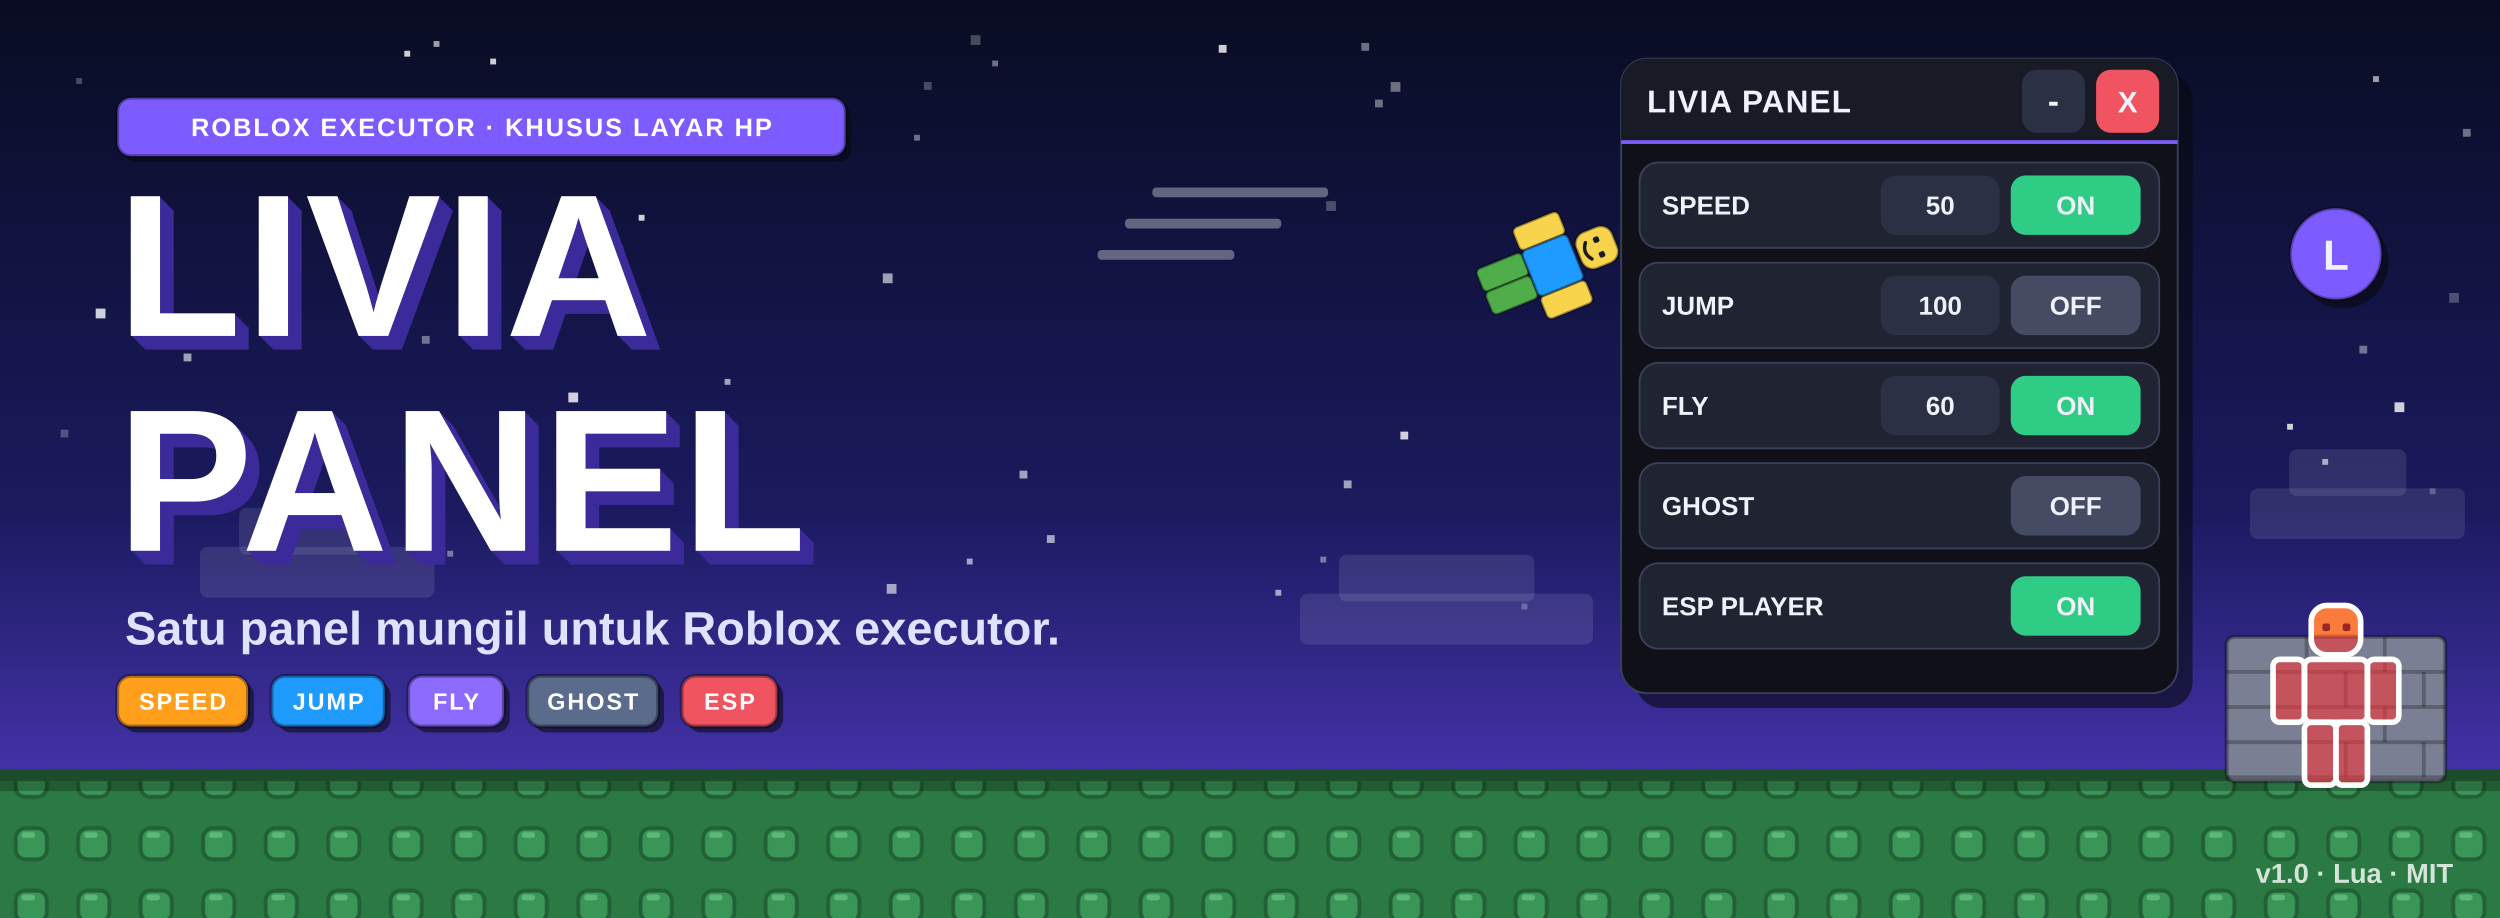
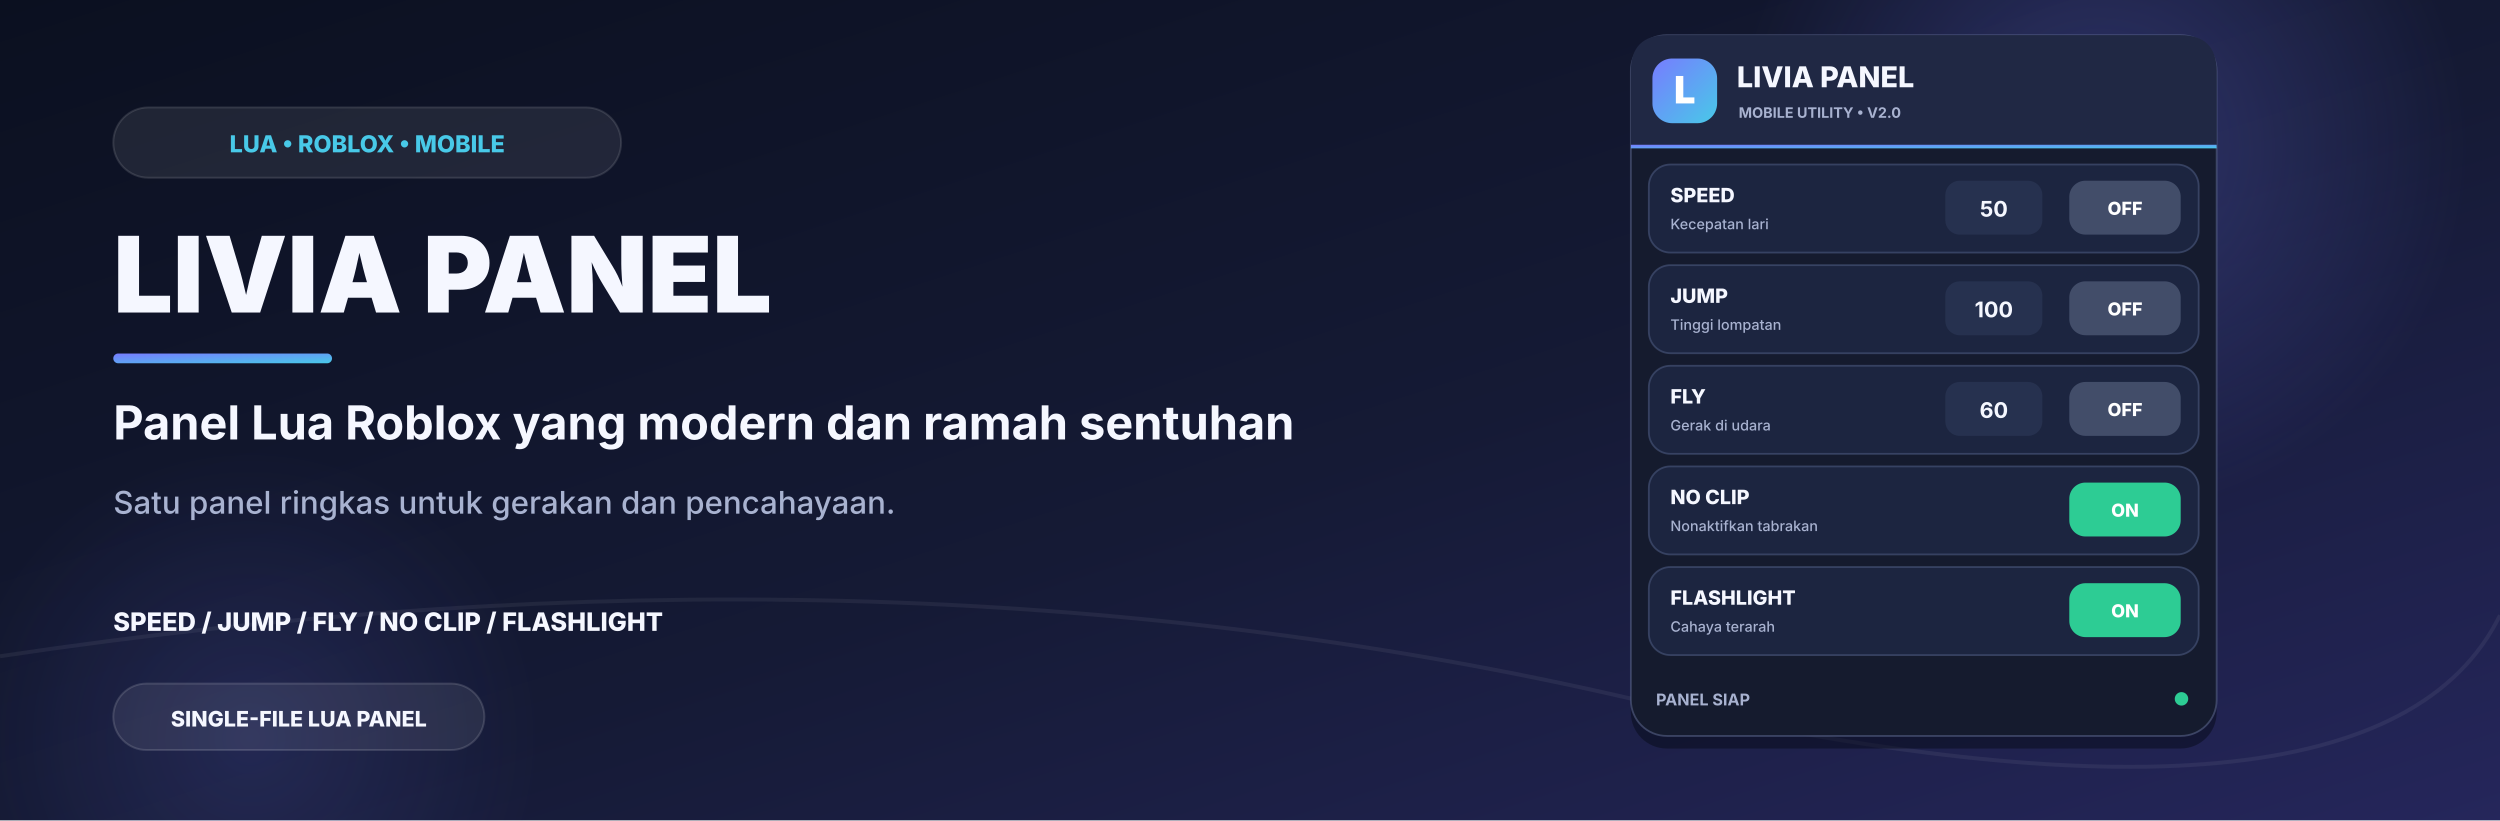
- <svg xmlns="http://www.w3.org/2000/svg" width="1280" height="470" viewBox="0 0 1280 470" role="img" aria-label="Livia Panel: panel Speed, Jump, Fly, Ghost, dan ESP untuk Roblox executor">
+ <svg xmlns="http://www.w3.org/2000/svg" width="1280" height="420" viewBox="0 0 1280 420" role="img" aria-label="Livia Panel — Panel Lua Roblox yang modern dan ramah sentuhan">
  <defs>
-     <linearGradient id="sky" x1="0" y1="0" x2="0" y2="1">
-       <stop offset="0" stop-color="#090c22" />
-       <stop offset="0.55" stop-color="#1a1a5e" />
-       <stop offset="1" stop-color="#5a3fd0" />
+     <linearGradient id="bg" x1="0" y1="0" x2="1" y2="1">
+       <stop offset="0" stop-color="#0b1020" />
+       <stop offset=".55" stop-color="#151a35" />
+       <stop offset="1" stop-color="#25265b" />
    </linearGradient>
-     <pattern id="studs" width="32" height="32" patternUnits="userSpaceOnUse">
-       <rect width="32" height="32" fill="#2c7a43" />
-       <rect x="8" y="8" width="16" height="16" rx="5" fill="#3a9657" stroke="#226036" stroke-width="2" />
-       <rect x="11" y="10" width="7" height="3" rx="1.5" fill="#6bc486" opacity="0.7" />
-     </pattern>
+     <linearGradient id="accent" x1="0" y1="0" x2="1" y2="1">
+       <stop offset="0" stop-color="#777cff" />
+       <stop offset="1" stop-color="#48c9e8" />
+     </linearGradient>
+     <radialGradient id="glow">
+       <stop offset="0" stop-color="#777cff" stop-opacity=".28" />
+       <stop offset="1" stop-color="#777cff" stop-opacity="0" />
+     </radialGradient>
  </defs>
-   <rect x="0" y="0" width="1280" height="470" rx="0" fill="url(#sky)" />
-   <rect x="495" y="286" width="3" height="3" rx="0" fill="#ffffff" opacity="0.6" />
-   <rect x="1244" y="250" width="3" height="3" rx="0" fill="#ffffff" opacity="0.25" />
-   <rect x="968" y="140" width="3" height="3" rx="0" fill="#ffffff" opacity="0.4" />
-   <rect x="971" y="284" width="5" height="5" rx="0" fill="#ffffff" opacity="0.8" />
-   <rect x="316" y="126" width="3" height="3" rx="0" fill="#ffffff" opacity="0.8" />
-   <rect x="39" y="40" width="3" height="3" rx="0" fill="#ffffff" opacity="0.25" />
-   <rect x="624" y="23" width="4" height="4" rx="0" fill="#ffffff" opacity="0.8" />
-   <rect x="1226" y="206" width="5" height="5" rx="0" fill="#ffffff" opacity="0.8" />
-   <rect x="1189" y="235" width="3" height="3" rx="0" fill="#ffffff" opacity="0.6" />
-   <rect x="207" y="26" width="3" height="3" rx="0" fill="#ffffff" opacity="0.8" />
-   <rect x="452" y="140" width="5" height="5" rx="0" fill="#ffffff" opacity="0.6" />
-   <rect x="870" y="267" width="5" height="5" rx="0" fill="#ffffff" opacity="0.6" />
-   <rect x="1101" y="307" width="5" height="5" rx="0" fill="#ffffff" opacity="0.4" />
-   <rect x="697" y="22" width="4" height="4" rx="0" fill="#ffffff" opacity="0.4" />
-   <rect x="676" y="285" width="3" height="3" rx="0" fill="#ffffff" opacity="0.4" />
-   <rect x="1182" y="144" width="4" height="4" rx="0" fill="#ffffff" opacity="0.25" />
-   <rect x="137" y="254" width="5" height="5" rx="0" fill="#ffffff" opacity="0.25" />
-   <rect x="712" y="42" width="5" height="5" rx="0" fill="#ffffff" opacity="0.4" />
-   <rect x="49" y="158" width="5" height="5" rx="0" fill="#ffffff" opacity="0.8" />
-   <rect x="251" y="30" width="3" height="3" rx="0" fill="#ffffff" opacity="0.8" />
-   <rect x="1208" y="177" width="4" height="4" rx="0" fill="#ffffff" opacity="0.4" />
-   <rect x="81" y="166" width="3" height="3" rx="0" fill="#ffffff" opacity="0.25" />
-   <rect x="229" y="282" width="3" height="3" rx="0" fill="#ffffff" opacity="0.4" />
-   <rect x="843" y="157" width="4" height="4" rx="0" fill="#ffffff" opacity="0.4" />
-   <rect x="94" y="181" width="4" height="4" rx="0" fill="#ffffff" opacity="0.6" />
-   <rect x="291" y="201" width="5" height="5" rx="0" fill="#ffffff" opacity="0.8" />
-   <rect x="1073" y="205" width="3" height="3" rx="0" fill="#ffffff" opacity="0.6" />
-   <rect x="891" y="129" width="4" height="4" rx="0" fill="#ffffff" opacity="0.8" />
-   <rect x="536" y="274" width="4" height="4" rx="0" fill="#ffffff" opacity="0.6" />
-   <rect x="31" y="220" width="4" height="4" rx="0" fill="#ffffff" opacity="0.25" />
-   <rect x="779" y="309" width="3" height="3" rx="0" fill="#ffffff" opacity="0.25" />
-   <rect x="688" y="246" width="4" height="4" rx="0" fill="#ffffff" opacity="0.6" />
-   <rect x="1254" y="150" width="5" height="5" rx="0" fill="#ffffff" opacity="0.25" />
-   <rect x="1215" y="39" width="3" height="3" rx="0" fill="#ffffff" opacity="0.6" />
-   <rect x="522" y="241" width="4" height="4" rx="0" fill="#ffffff" opacity="0.6" />
-   <rect x="371" y="194" width="3" height="3" rx="0" fill="#ffffff" opacity="0.6" />
-   <rect x="764" y="143" width="4" height="4" rx="0" fill="#ffffff" opacity="0.8" />
-   <rect x="222" y="21" width="3" height="3" rx="0" fill="#ffffff" opacity="0.6" />
-   <rect x="1032" y="121" width="4" height="4" rx="0" fill="#ffffff" opacity="0.4" />
-   <rect x="679" y="103" width="5" height="5" rx="0" fill="#ffffff" opacity="0.25" />
-   <rect x="216" y="172" width="4" height="4" rx="0" fill="#ffffff" opacity="0.4" />
-   <rect x="905" y="94" width="3" height="3" rx="0" fill="#ffffff" opacity="0.6" />
-   <rect x="454" y="299" width="5" height="5" rx="0" fill="#ffffff" opacity="0.6" />
-   <rect x="468" y="69" width="3" height="3" rx="0" fill="#ffffff" opacity="0.4" />
-   <rect x="653" y="302" width="3" height="3" rx="0" fill="#ffffff" opacity="0.6" />
-   <rect x="704" y="51" width="4" height="4" rx="0" fill="#ffffff" opacity="0.4" />
-   <rect x="870" y="157" width="4" height="4" rx="0" fill="#ffffff" opacity="0.8" />
-   <rect x="717" y="221" width="4" height="4" rx="0" fill="#ffffff" opacity="0.8" />
-   <rect x="1171" y="217" width="3" height="3" rx="0" fill="#ffffff" opacity="0.8" />
-   <rect x="327" y="110" width="3" height="3" rx="0" fill="#ffffff" opacity="0.8" />
-   <rect x="1052" y="230" width="3" height="3" rx="0" fill="#ffffff" opacity="0.25" />
-   <rect x="943" y="273" width="4" height="4" rx="0" fill="#ffffff" opacity="0.6" />
-   <rect x="473" y="42" width="4" height="4" rx="0" fill="#ffffff" opacity="0.25" />
-   <rect x="508" y="31" width="3" height="3" rx="0" fill="#ffffff" opacity="0.4" />
-   <rect x="888" y="303" width="3" height="3" rx="0" fill="#ffffff" opacity="0.25" />
-   <rect x="993" y="69" width="3" height="3" rx="0" fill="#ffffff" opacity="0.6" />
-   <rect x="497" y="18" width="5" height="5" rx="0" fill="#ffffff" opacity="0.25" />
-   <rect x="1261" y="66" width="4" height="4" rx="0" fill="#ffffff" opacity="0.4" />
-   <rect x="102.4" y="280" width="120" height="26" rx="4" fill="#ffffff" opacity="0.10" />
-   <rect x="122.4" y="260" width="70" height="24" rx="4" fill="#ffffff" opacity="0.10" />
-   <rect x="665.6" y="304" width="150" height="26" rx="4" fill="#ffffff" opacity="0.10" />
-   <rect x="685.6" y="284" width="100" height="24" rx="4" fill="#ffffff" opacity="0.10" />
-   <rect x="1152.0" y="250" width="110" height="26" rx="4" fill="#ffffff" opacity="0.10" />
-   <rect x="1172.0" y="230" width="60" height="24" rx="4" fill="#ffffff" opacity="0.10" />
-   <rect x="0" y="394" width="1280" height="6" rx="0" fill="#1b4d2b" />
-   <rect x="0" y="400" width="1280" height="70" rx="0" fill="url(#studs)" />
-   <rect x="0" y="400" width="1280" height="5" rx="0" fill="#000" opacity="0.25" />
-   <rect x="63" y="53" width="373" height="30" rx="7" fill="#07080f" opacity="0.55" />
-   <rect x="60" y="50" width="373" height="30" rx="7" fill="#7c5cff" stroke="#000" stroke-width="2" stroke-opacity="0.35" />
-   <text x="246.5" y="69.68" font-family="'Segoe UI','Helvetica Neue',Arial,sans-serif" font-size="13" font-weight="800" fill="#ffffff" text-anchor="middle" letter-spacing="1">ROBLOX EXECUTOR  ·  KHUSUS LAYAR HP</text>
-   <text x="67" y="179" font-family="'Segoe UI','Helvetica Neue',Arial,sans-serif" font-size="104" font-weight="900" fill="#3b2a99" text-anchor="start" letter-spacing="2">LIVIA</text>
-   <text x="66" y="178" font-family="'Segoe UI','Helvetica Neue',Arial,sans-serif" font-size="104" font-weight="900" fill="#3b2a99" text-anchor="start" letter-spacing="2">LIVIA</text>
-   <text x="65" y="177" font-family="'Segoe UI','Helvetica Neue',Arial,sans-serif" font-size="104" font-weight="900" fill="#3b2a99" text-anchor="start" letter-spacing="2">LIVIA</text>
-   <text x="64" y="176" font-family="'Segoe UI','Helvetica Neue',Arial,sans-serif" font-size="104" font-weight="900" fill="#3b2a99" text-anchor="start" letter-spacing="2">LIVIA</text>
-   <text x="63" y="175" font-family="'Segoe UI','Helvetica Neue',Arial,sans-serif" font-size="104" font-weight="900" fill="#3b2a99" text-anchor="start" letter-spacing="2">LIVIA</text>
-   <text x="62" y="174" font-family="'Segoe UI','Helvetica Neue',Arial,sans-serif" font-size="104" font-weight="900" fill="#3b2a99" text-anchor="start" letter-spacing="2">LIVIA</text>
-   <text x="61" y="173" font-family="'Segoe UI','Helvetica Neue',Arial,sans-serif" font-size="104" font-weight="900" fill="#3b2a99" text-anchor="start" letter-spacing="2">LIVIA</text>
-   <text x="60" y="172" font-family="'Segoe UI','Helvetica Neue',Arial,sans-serif" font-size="104" font-weight="900" fill="#ffffff" text-anchor="start" letter-spacing="2">LIVIA</text>
-   <text x="67" y="289" font-family="'Segoe UI','Helvetica Neue',Arial,sans-serif" font-size="104" font-weight="900" fill="#3b2a99" text-anchor="start" letter-spacing="2">PANEL</text>
-   <text x="66" y="288" font-family="'Segoe UI','Helvetica Neue',Arial,sans-serif" font-size="104" font-weight="900" fill="#3b2a99" text-anchor="start" letter-spacing="2">PANEL</text>
-   <text x="65" y="287" font-family="'Segoe UI','Helvetica Neue',Arial,sans-serif" font-size="104" font-weight="900" fill="#3b2a99" text-anchor="start" letter-spacing="2">PANEL</text>
-   <text x="64" y="286" font-family="'Segoe UI','Helvetica Neue',Arial,sans-serif" font-size="104" font-weight="900" fill="#3b2a99" text-anchor="start" letter-spacing="2">PANEL</text>
-   <text x="63" y="285" font-family="'Segoe UI','Helvetica Neue',Arial,sans-serif" font-size="104" font-weight="900" fill="#3b2a99" text-anchor="start" letter-spacing="2">PANEL</text>
-   <text x="62" y="284" font-family="'Segoe UI','Helvetica Neue',Arial,sans-serif" font-size="104" font-weight="900" fill="#3b2a99" text-anchor="start" letter-spacing="2">PANEL</text>
-   <text x="61" y="283" font-family="'Segoe UI','Helvetica Neue',Arial,sans-serif" font-size="104" font-weight="900" fill="#3b2a99" text-anchor="start" letter-spacing="2">PANEL</text>
-   <text x="60" y="282" font-family="'Segoe UI','Helvetica Neue',Arial,sans-serif" font-size="104" font-weight="900" fill="#ffffff" text-anchor="start" letter-spacing="2">PANEL</text>
-   <text x="64" y="330" font-family="'Segoe UI','Helvetica Neue',Arial,sans-serif" font-size="24" font-weight="600" fill="#dfe3ff" text-anchor="start">Satu panel mungil untuk Roblox executor.</text>
-   <rect x="63" y="349" width="67" height="26" rx="7" fill="#07080f" opacity="0.55" />
-   <rect x="60" y="346" width="67" height="26" rx="7" fill="#ff9f1c" stroke="#000" stroke-width="2" stroke-opacity="0.35" />
-   <text x="93.5" y="363.32" font-family="'Segoe UI','Helvetica Neue',Arial,sans-serif" font-size="12" font-weight="800" fill="#ffffff" text-anchor="middle" letter-spacing="1">SPEED</text>
-   <rect x="142" y="349" width="58" height="26" rx="7" fill="#07080f" opacity="0.55" />
-   <rect x="139" y="346" width="58" height="26" rx="7" fill="#1f9bff" stroke="#000" stroke-width="2" stroke-opacity="0.35" />
-   <text x="168.0" y="363.32" font-family="'Segoe UI','Helvetica Neue',Arial,sans-serif" font-size="12" font-weight="800" fill="#ffffff" text-anchor="middle" letter-spacing="1">JUMP</text>
-   <rect x="212" y="349" width="49" height="26" rx="7" fill="#07080f" opacity="0.55" />
-   <rect x="209" y="346" width="49" height="26" rx="7" fill="#8b6cff" stroke="#000" stroke-width="2" stroke-opacity="0.35" />
-   <text x="233.5" y="363.32" font-family="'Segoe UI','Helvetica Neue',Arial,sans-serif" font-size="12" font-weight="800" fill="#ffffff" text-anchor="middle" letter-spacing="1">FLY</text>
-   <rect x="273" y="349" width="67" height="26" rx="7" fill="#07080f" opacity="0.55" />
-   <rect x="270" y="346" width="67" height="26" rx="7" fill="#5b6b8c" stroke="#000" stroke-width="2" stroke-opacity="0.35" />
-   <text x="303.5" y="363.32" font-family="'Segoe UI','Helvetica Neue',Arial,sans-serif" font-size="12" font-weight="800" fill="#ffffff" text-anchor="middle" letter-spacing="1">GHOST</text>
-   <rect x="352" y="349" width="49" height="26" rx="7" fill="#07080f" opacity="0.55" />
-   <rect x="349" y="346" width="49" height="26" rx="7" fill="#f05460" stroke="#000" stroke-width="2" stroke-opacity="0.35" />
-   <text x="373.5" y="363.32" font-family="'Segoe UI','Helvetica Neue',Arial,sans-serif" font-size="12" font-weight="800" fill="#ffffff" text-anchor="middle" letter-spacing="1">ESP</text>
-   <rect x="590" y="96" width="90" height="5" rx="2" fill="#ffffff" opacity="0.35" />
-   <rect x="576" y="112" width="80" height="5" rx="2" fill="#ffffff" opacity="0.35" />
-   <rect x="562" y="128" width="70" height="5" rx="2" fill="#ffffff" opacity="0.35" />
-   <g transform="translate(760,150) rotate(68) scale(0.9)">
-     <rect x="-14" y="-28" width="14" height="28" rx="3" fill="#4fae4a" stroke="#000" stroke-width="1.5" stroke-opacity="0.35" />
-     <rect x="0" y="-28" width="14" height="28" rx="3" fill="#4fae4a" stroke="#000" stroke-width="1.5" stroke-opacity="0.35" />
-     <rect x="-28" y="-56" width="14" height="28" rx="3" fill="#f7d44c" stroke="#000" stroke-width="1.5" stroke-opacity="0.35" />
-     <rect x="14" y="-56" width="14" height="28" rx="3" fill="#f7d44c" stroke="#000" stroke-width="1.5" stroke-opacity="0.35" />
-     <rect x="-14" y="-56" width="28" height="28" rx="3" fill="#1f9bff" stroke="#000" stroke-width="1.5" stroke-opacity="0.35" />
-     <rect x="-11" y="-80" width="22" height="22" rx="7" fill="#f7d44c" stroke="#000" stroke-width="1.5" stroke-opacity="0.35" />
-     <rect x="-6" y="-72" width="3.4" height="3.4" rx="1" fill="#1b1b1b" />
-     <rect x="3" y="-72" width="3.4" height="3.4" rx="1" fill="#1b1b1b" />
-     <path d="M-5 -64 Q0 -60 5 -64" fill="none" stroke="#1b1b1b" stroke-width="2" stroke-linecap="round" />
+   <rect width="1280" height="420" fill="url(#bg)" />
+   <circle cx="1075.2" cy="75.6" r="189" fill="url(#glow)" />
+   <circle cx="128" cy="378" r="147" fill="url(#glow)" opacity=".55" />
+   <path d="M0 336 Q448 268.8 832 357 T1280 315" fill="none" stroke="#ffffff" stroke-opacity=".06" stroke-width="2" />
+   <rect x="58" y="55" width="260" height="36" rx="18" fill="#fff" fill-opacity=".08" stroke="#fff" stroke-opacity=".12" />
+   <text x="188" y="78" font-family="Inter,Segoe UI,Arial,sans-serif" font-size="12" font-weight="800" fill="#48c9e8" text-anchor="middle">LUA • ROBLOX • MOBILE</text>
+   <text x="58" y="160" font-family="Inter,Segoe UI,Arial,sans-serif" font-size="54" font-weight="900" fill="#f5f7ff" text-anchor="start">LIVIA PANEL</text>
+   <rect x="58" y="181" width="112" height="5" rx="2.5" fill="url(#accent)" />
+   <text x="58" y="225" font-family="Inter,Segoe UI,Arial,sans-serif" font-size="24" font-weight="700" fill="#f5f7ff" text-anchor="start">Panel Lua Roblox yang modern dan ramah sentuhan</text>
+   <text x="58" y="263" font-family="Inter,Segoe UI,Arial,sans-serif" font-size="16" font-weight="500" fill="#a8b2d0" text-anchor="start">Satu panel ringkas untuk gerakan dan pencahayaan.</text>
+   <text x="58" y="323" font-family="Inter,Segoe UI,Arial,sans-serif" font-size="13" font-weight="800" fill="#f5f7ff" text-anchor="start">SPEED / JUMP / FLY / NO CLIP / FLASHLIGHT</text>
+   <rect x="58" y="350" width="190" height="34" rx="17" fill="#fff" fill-opacity=".08" stroke="#fff" stroke-opacity=".14" />
+   <text x="153" y="372" font-family="Inter,Segoe UI,Arial,sans-serif" font-size="11" font-weight="800" fill="#f5f7ff" text-anchor="middle">SINGLE-FILE LUA PANEL</text>
+   <g transform="translate(835 18) scale(0.92)">
+     <rect x="0" y="7" width="326" height="390" rx="20" fill="#050914" opacity=".48" />
+     <rect width="326" height="390" rx="20" fill="#151b2e" stroke="#657199" stroke-opacity=".5" />
+     <path d="M0 20Q0 0 20 0H306Q326 0 326 20V62H0Z" fill="#202844" />
+     <rect x="12" y="13" width="36" height="36" rx="11" fill="url(#accent)" />
+     <text x="30" y="38" font-family="Inter,Segoe UI,Arial,sans-serif" font-size="21" font-weight="900" fill="#fff" text-anchor="middle">L</text>
+     <text x="59" y="29" font-family="Inter,Segoe UI,Arial,sans-serif" font-size="16" font-weight="800" fill="#f5f7ff" text-anchor="start">LIVIA PANEL</text>
+     <text x="60" y="46" font-family="Inter,Segoe UI,Arial,sans-serif" font-size="8" font-weight="700" fill="#a8b2d0" text-anchor="start">MOBILE UTILITY • V2.0</text>
+     <rect y="61" width="326" height="2" fill="url(#accent)" />
+     <rect x="10" y="72" width="306" height="49" rx="12" fill="#1c2540" stroke="#435074" stroke-opacity=".7" />
+     <text x="22" y="93" font-family="Inter,Segoe UI,Arial,sans-serif" font-size="11" font-weight="800" fill="#f5f7ff" text-anchor="start">SPEED</text>
+     <text x="22" y="108" font-family="Inter,Segoe UI,Arial,sans-serif" font-size="8" font-weight="500" fill="#a8b2d0" text-anchor="start">Kecepatan lari</text>
+     <rect x="175" y="81" width="54" height="30" rx="8" fill="#26314f" />
+     <text x="202" y="101" font-family="Inter,Segoe UI,Arial,sans-serif" font-size="12" font-weight="700" fill="#f5f7ff" text-anchor="middle">50</text>
+     <rect x="244" y="81" width="62" height="30" rx="9" fill="#424d69" />
+     <text x="275" y="100" font-family="Inter,Segoe UI,Arial,sans-serif" font-size="10" font-weight="800" fill="#fff" text-anchor="middle">OFF</text>
+     <rect x="10" y="128" width="306" height="49" rx="12" fill="#1c2540" stroke="#435074" stroke-opacity=".7" />
+     <text x="22" y="149" font-family="Inter,Segoe UI,Arial,sans-serif" font-size="11" font-weight="800" fill="#f5f7ff" text-anchor="start">JUMP</text>
+     <text x="22" y="164" font-family="Inter,Segoe UI,Arial,sans-serif" font-size="8" font-weight="500" fill="#a8b2d0" text-anchor="start">Tinggi lompatan</text>
+     <rect x="175" y="137" width="54" height="30" rx="8" fill="#26314f" />
+     <text x="202" y="157" font-family="Inter,Segoe UI,Arial,sans-serif" font-size="12" font-weight="700" fill="#f5f7ff" text-anchor="middle">100</text>
+     <rect x="244" y="137" width="62" height="30" rx="9" fill="#424d69" />
+     <text x="275" y="156" font-family="Inter,Segoe UI,Arial,sans-serif" font-size="10" font-weight="800" fill="#fff" text-anchor="middle">OFF</text>
+     <rect x="10" y="184" width="306" height="49" rx="12" fill="#1c2540" stroke="#435074" stroke-opacity=".7" />
+     <text x="22" y="205" font-family="Inter,Segoe UI,Arial,sans-serif" font-size="11" font-weight="800" fill="#f5f7ff" text-anchor="start">FLY</text>
+     <text x="22" y="220" font-family="Inter,Segoe UI,Arial,sans-serif" font-size="8" font-weight="500" fill="#a8b2d0" text-anchor="start">Gerak di udara</text>
+     <rect x="175" y="193" width="54" height="30" rx="8" fill="#26314f" />
+     <text x="202" y="213" font-family="Inter,Segoe UI,Arial,sans-serif" font-size="12" font-weight="700" fill="#f5f7ff" text-anchor="middle">60</text>
+     <rect x="244" y="193" width="62" height="30" rx="9" fill="#424d69" />
+     <text x="275" y="212" font-family="Inter,Segoe UI,Arial,sans-serif" font-size="10" font-weight="800" fill="#fff" text-anchor="middle">OFF</text>
+     <rect x="10" y="240" width="306" height="49" rx="12" fill="#1c2540" stroke="#435074" stroke-opacity=".7" />
+     <text x="22" y="261" font-family="Inter,Segoe UI,Arial,sans-serif" font-size="11" font-weight="800" fill="#f5f7ff" text-anchor="start">NO CLIP</text>
+     <text x="22" y="276" font-family="Inter,Segoe UI,Arial,sans-serif" font-size="8" font-weight="500" fill="#a8b2d0" text-anchor="start">Nonaktifkan tabrakan</text>
+     <rect x="244" y="249" width="62" height="30" rx="9" fill="#2dcc94" />
+     <text x="275" y="268" font-family="Inter,Segoe UI,Arial,sans-serif" font-size="10" font-weight="800" fill="#fff" text-anchor="middle">ON</text>
+     <rect x="10" y="296" width="306" height="49" rx="12" fill="#1c2540" stroke="#435074" stroke-opacity=".7" />
+     <text x="22" y="317" font-family="Inter,Segoe UI,Arial,sans-serif" font-size="11" font-weight="800" fill="#f5f7ff" text-anchor="start">FLASHLIGHT</text>
+     <text x="22" y="332" font-family="Inter,Segoe UI,Arial,sans-serif" font-size="8" font-weight="500" fill="#a8b2d0" text-anchor="start">Cahaya terarah</text>
+     <rect x="244" y="305" width="62" height="30" rx="9" fill="#2dcc94" />
+     <text x="275" y="324" font-family="Inter,Segoe UI,Arial,sans-serif" font-size="10" font-weight="800" fill="#fff" text-anchor="middle">ON</text>
+     <text x="14" y="373" font-family="Inter,Segoe UI,Arial,sans-serif" font-size="9" font-weight="700" fill="#a8b2d0" text-anchor="start">PANEL SIAP</text>
+     <text x="311" y="373" font-family="Inter,Segoe UI,Arial,sans-serif" font-size="10" font-weight="700" fill="#2dcc94" text-anchor="end">●</text>
  </g>
-   <g transform="translate(830,30) scale(0.95)">
-     <rect x="8" y="8" width="300" height="342" rx="14" fill="#07080f" opacity="0.6" />
-     <rect x="0" y="0" width="300" height="342" rx="14" fill="#101118" stroke="#3a3f5a" stroke-width="1" />
-     <path d="M0 46 V14 A14 14 0 0 1 14 0 H286 A14 14 0 0 1 300 14 V46 Z" fill="#181a25" />
-     <rect x="0" y="44" width="300" height="2" rx="0" fill="#7c5cff" />
-     <text x="14" y="29" font-family="'Segoe UI','Helvetica Neue',Arial,sans-serif" font-size="17" font-weight="800" fill="#f0f2fa" text-anchor="start" letter-spacing="0.6">LIVIA PANEL</text>
-     <rect x="216" y="6" width="34" height="34" rx="8" fill="#2c3044" />
-     <text x="233" y="29" font-family="'Segoe UI','Helvetica Neue',Arial,sans-serif" font-size="18" font-weight="800" fill="#f0f2fa" text-anchor="middle">-</text>
-     <rect x="256" y="6" width="34" height="34" rx="8" fill="#f05460" />
-     <text x="273" y="29" font-family="'Segoe UI','Helvetica Neue',Arial,sans-serif" font-size="16" font-weight="800" fill="#f0f2fa" text-anchor="middle">X</text>
-     <rect x="10" y="56" width="280" height="46" rx="10" fill="#202332" stroke="#3a3f5a" stroke-width="1" />
-     <text x="22" y="84" font-family="'Segoe UI','Helvetica Neue',Arial,sans-serif" font-size="14" font-weight="800" fill="#f0f2fa" text-anchor="start">SPEED</text>
-     <rect x="140" y="63" width="64" height="32" rx="8" fill="#2c3044" />
-     <text x="172" y="84" font-family="'Segoe UI','Helvetica Neue',Arial,sans-serif" font-size="14" font-weight="800" fill="#f0f2fa" text-anchor="middle">50</text>
-     <rect x="210" y="63" width="70" height="32" rx="8" fill="#2ecc85" />
-     <text x="245" y="84" font-family="'Segoe UI','Helvetica Neue',Arial,sans-serif" font-size="14" font-weight="800" fill="#f0f2fa" text-anchor="middle">ON</text>
-     <rect x="10" y="110" width="280" height="46" rx="10" fill="#202332" stroke="#3a3f5a" stroke-width="1" />
-     <text x="22" y="138" font-family="'Segoe UI','Helvetica Neue',Arial,sans-serif" font-size="14" font-weight="800" fill="#f0f2fa" text-anchor="start">JUMP</text>
-     <rect x="140" y="117" width="64" height="32" rx="8" fill="#2c3044" />
-     <text x="172" y="138" font-family="'Segoe UI','Helvetica Neue',Arial,sans-serif" font-size="14" font-weight="800" fill="#f0f2fa" text-anchor="middle">100</text>
-     <rect x="210" y="117" width="70" height="32" rx="8" fill="#464b64" />
-     <text x="245" y="138" font-family="'Segoe UI','Helvetica Neue',Arial,sans-serif" font-size="14" font-weight="800" fill="#f0f2fa" text-anchor="middle">OFF</text>
-     <rect x="10" y="164" width="280" height="46" rx="10" fill="#202332" stroke="#3a3f5a" stroke-width="1" />
-     <text x="22" y="192" font-family="'Segoe UI','Helvetica Neue',Arial,sans-serif" font-size="14" font-weight="800" fill="#f0f2fa" text-anchor="start">FLY</text>
-     <rect x="140" y="171" width="64" height="32" rx="8" fill="#2c3044" />
-     <text x="172" y="192" font-family="'Segoe UI','Helvetica Neue',Arial,sans-serif" font-size="14" font-weight="800" fill="#f0f2fa" text-anchor="middle">60</text>
-     <rect x="210" y="171" width="70" height="32" rx="8" fill="#2ecc85" />
-     <text x="245" y="192" font-family="'Segoe UI','Helvetica Neue',Arial,sans-serif" font-size="14" font-weight="800" fill="#f0f2fa" text-anchor="middle">ON</text>
-     <rect x="10" y="218" width="280" height="46" rx="10" fill="#202332" stroke="#3a3f5a" stroke-width="1" />
-     <text x="22" y="246" font-family="'Segoe UI','Helvetica Neue',Arial,sans-serif" font-size="14" font-weight="800" fill="#f0f2fa" text-anchor="start">GHOST</text>
-     <rect x="210" y="225" width="70" height="32" rx="8" fill="#464b64" />
-     <text x="245" y="246" font-family="'Segoe UI','Helvetica Neue',Arial,sans-serif" font-size="14" font-weight="800" fill="#f0f2fa" text-anchor="middle">OFF</text>
-     <rect x="10" y="272" width="280" height="46" rx="10" fill="#202332" stroke="#3a3f5a" stroke-width="1" />
-     <text x="22" y="300" font-family="'Segoe UI','Helvetica Neue',Arial,sans-serif" font-size="14" font-weight="800" fill="#f0f2fa" text-anchor="start">ESP PLAYER</text>
-     <rect x="210" y="279" width="70" height="32" rx="8" fill="#2ecc85" />
-     <text x="245" y="300" font-family="'Segoe UI','Helvetica Neue',Arial,sans-serif" font-size="14" font-weight="800" fill="#f0f2fa" text-anchor="middle">ON</text>
-   </g>
-   <g transform="translate(1196,402) rotate(0) scale(1.15)">
-     <rect x="-14" y="-28" width="14" height="28" rx="3" fill="#4fae4a" stroke="#000" stroke-width="1.5" stroke-opacity="0.35" />
-     <rect x="0" y="-28" width="14" height="28" rx="3" fill="#4fae4a" stroke="#000" stroke-width="1.5" stroke-opacity="0.35" />
-     <rect x="-28" y="-56" width="14" height="28" rx="3" fill="#f7d44c" stroke="#000" stroke-width="1.5" stroke-opacity="0.35" />
-     <rect x="14" y="-56" width="14" height="28" rx="3" fill="#f7d44c" stroke="#000" stroke-width="1.5" stroke-opacity="0.35" />
-     <rect x="-14" y="-56" width="28" height="28" rx="3" fill="#1f9bff" stroke="#000" stroke-width="1.5" stroke-opacity="0.35" />
-     <rect x="-11" y="-80" width="22" height="22" rx="7" fill="#f7d44c" stroke="#000" stroke-width="1.5" stroke-opacity="0.35" />
-     <rect x="-6" y="-72" width="3.4" height="3.4" rx="1" fill="#1b1b1b" />
-     <rect x="3" y="-72" width="3.4" height="3.4" rx="1" fill="#1b1b1b" />
-     <path d="M-5 -64 Q0 -60 5 -64" fill="none" stroke="#1b1b1b" stroke-width="2" stroke-linecap="round" />
-   </g>
-   <rect x="1140" y="326" width="112" height="74" rx="4" fill="#7b7f93" stroke="#000" stroke-width="2" stroke-opacity="0.35" />
-   <rect x="1140" y="343" width="112" height="2" rx="0" fill="#000" opacity="0.25" />
-   <rect x="1180" y="326" width="2" height="18" rx="0" fill="#000" opacity="0.25" />
-   <rect x="1220" y="326" width="2" height="18" rx="0" fill="#000" opacity="0.25" />
-   <rect x="1140" y="361" width="112" height="2" rx="0" fill="#000" opacity="0.25" />
-   <rect x="1200" y="344" width="2" height="18" rx="0" fill="#000" opacity="0.25" />
-   <rect x="1240" y="344" width="2" height="18" rx="0" fill="#000" opacity="0.25" />
-   <rect x="1140" y="379" width="112" height="2" rx="0" fill="#000" opacity="0.25" />
-   <rect x="1180" y="362" width="2" height="18" rx="0" fill="#000" opacity="0.25" />
-   <rect x="1220" y="362" width="2" height="18" rx="0" fill="#000" opacity="0.25" />
-   <rect x="1140" y="397" width="112" height="2" rx="0" fill="#000" opacity="0.25" />
-   <rect x="1200" y="380" width="2" height="18" rx="0" fill="#000" opacity="0.25" />
-   <rect x="1240" y="380" width="2" height="18" rx="0" fill="#000" opacity="0.25" />
-   <g transform="translate(1196,402) rotate(0) scale(1.15)">
-     <rect x="-14" y="-28" width="14" height="28" rx="3" fill="#ff3232" stroke="#ffffff" stroke-width="2.5" fill-opacity="0.55" />
-     <rect x="0" y="-28" width="14" height="28" rx="3" fill="#ff3232" stroke="#ffffff" stroke-width="2.5" fill-opacity="0.55" />
-     <rect x="-28" y="-56" width="14" height="28" rx="3" fill="#ff3232" stroke="#ffffff" stroke-width="2.5" fill-opacity="0.55" />
-     <rect x="14" y="-56" width="14" height="28" rx="3" fill="#ff3232" stroke="#ffffff" stroke-width="2.5" fill-opacity="0.55" />
-     <rect x="-14" y="-56" width="28" height="28" rx="3" fill="#ff3232" stroke="#ffffff" stroke-width="2.5" fill-opacity="0.55" />
-     <rect x="-11" y="-80" width="22" height="22" rx="7" fill="#ff3232" stroke="#ffffff" stroke-width="2.5" fill-opacity="0.55" />
-   </g>
-   <g transform="translate(1196,130) scale(0.9)">
-     <circle cx="4" cy="5" r="26" fill="#07080f" opacity="0.6" />
-     <circle r="26" fill="#7c5cff" stroke="#000" stroke-opacity="0.3" stroke-width="2" />
-     <text x="0" y="9" font-family="'Segoe UI','Helvetica Neue',Arial,sans-serif" font-size="24" font-weight="800" fill="#f0f2fa" text-anchor="middle">L</text>
-   </g>
-   <text x="1256" y="452" font-family="'Segoe UI','Helvetica Neue',Arial,sans-serif" font-size="14" font-weight="700" fill="#ffffff" text-anchor="end" opacity="0.8">v1.0  ·  Lua  ·  MIT</text>
</svg>
